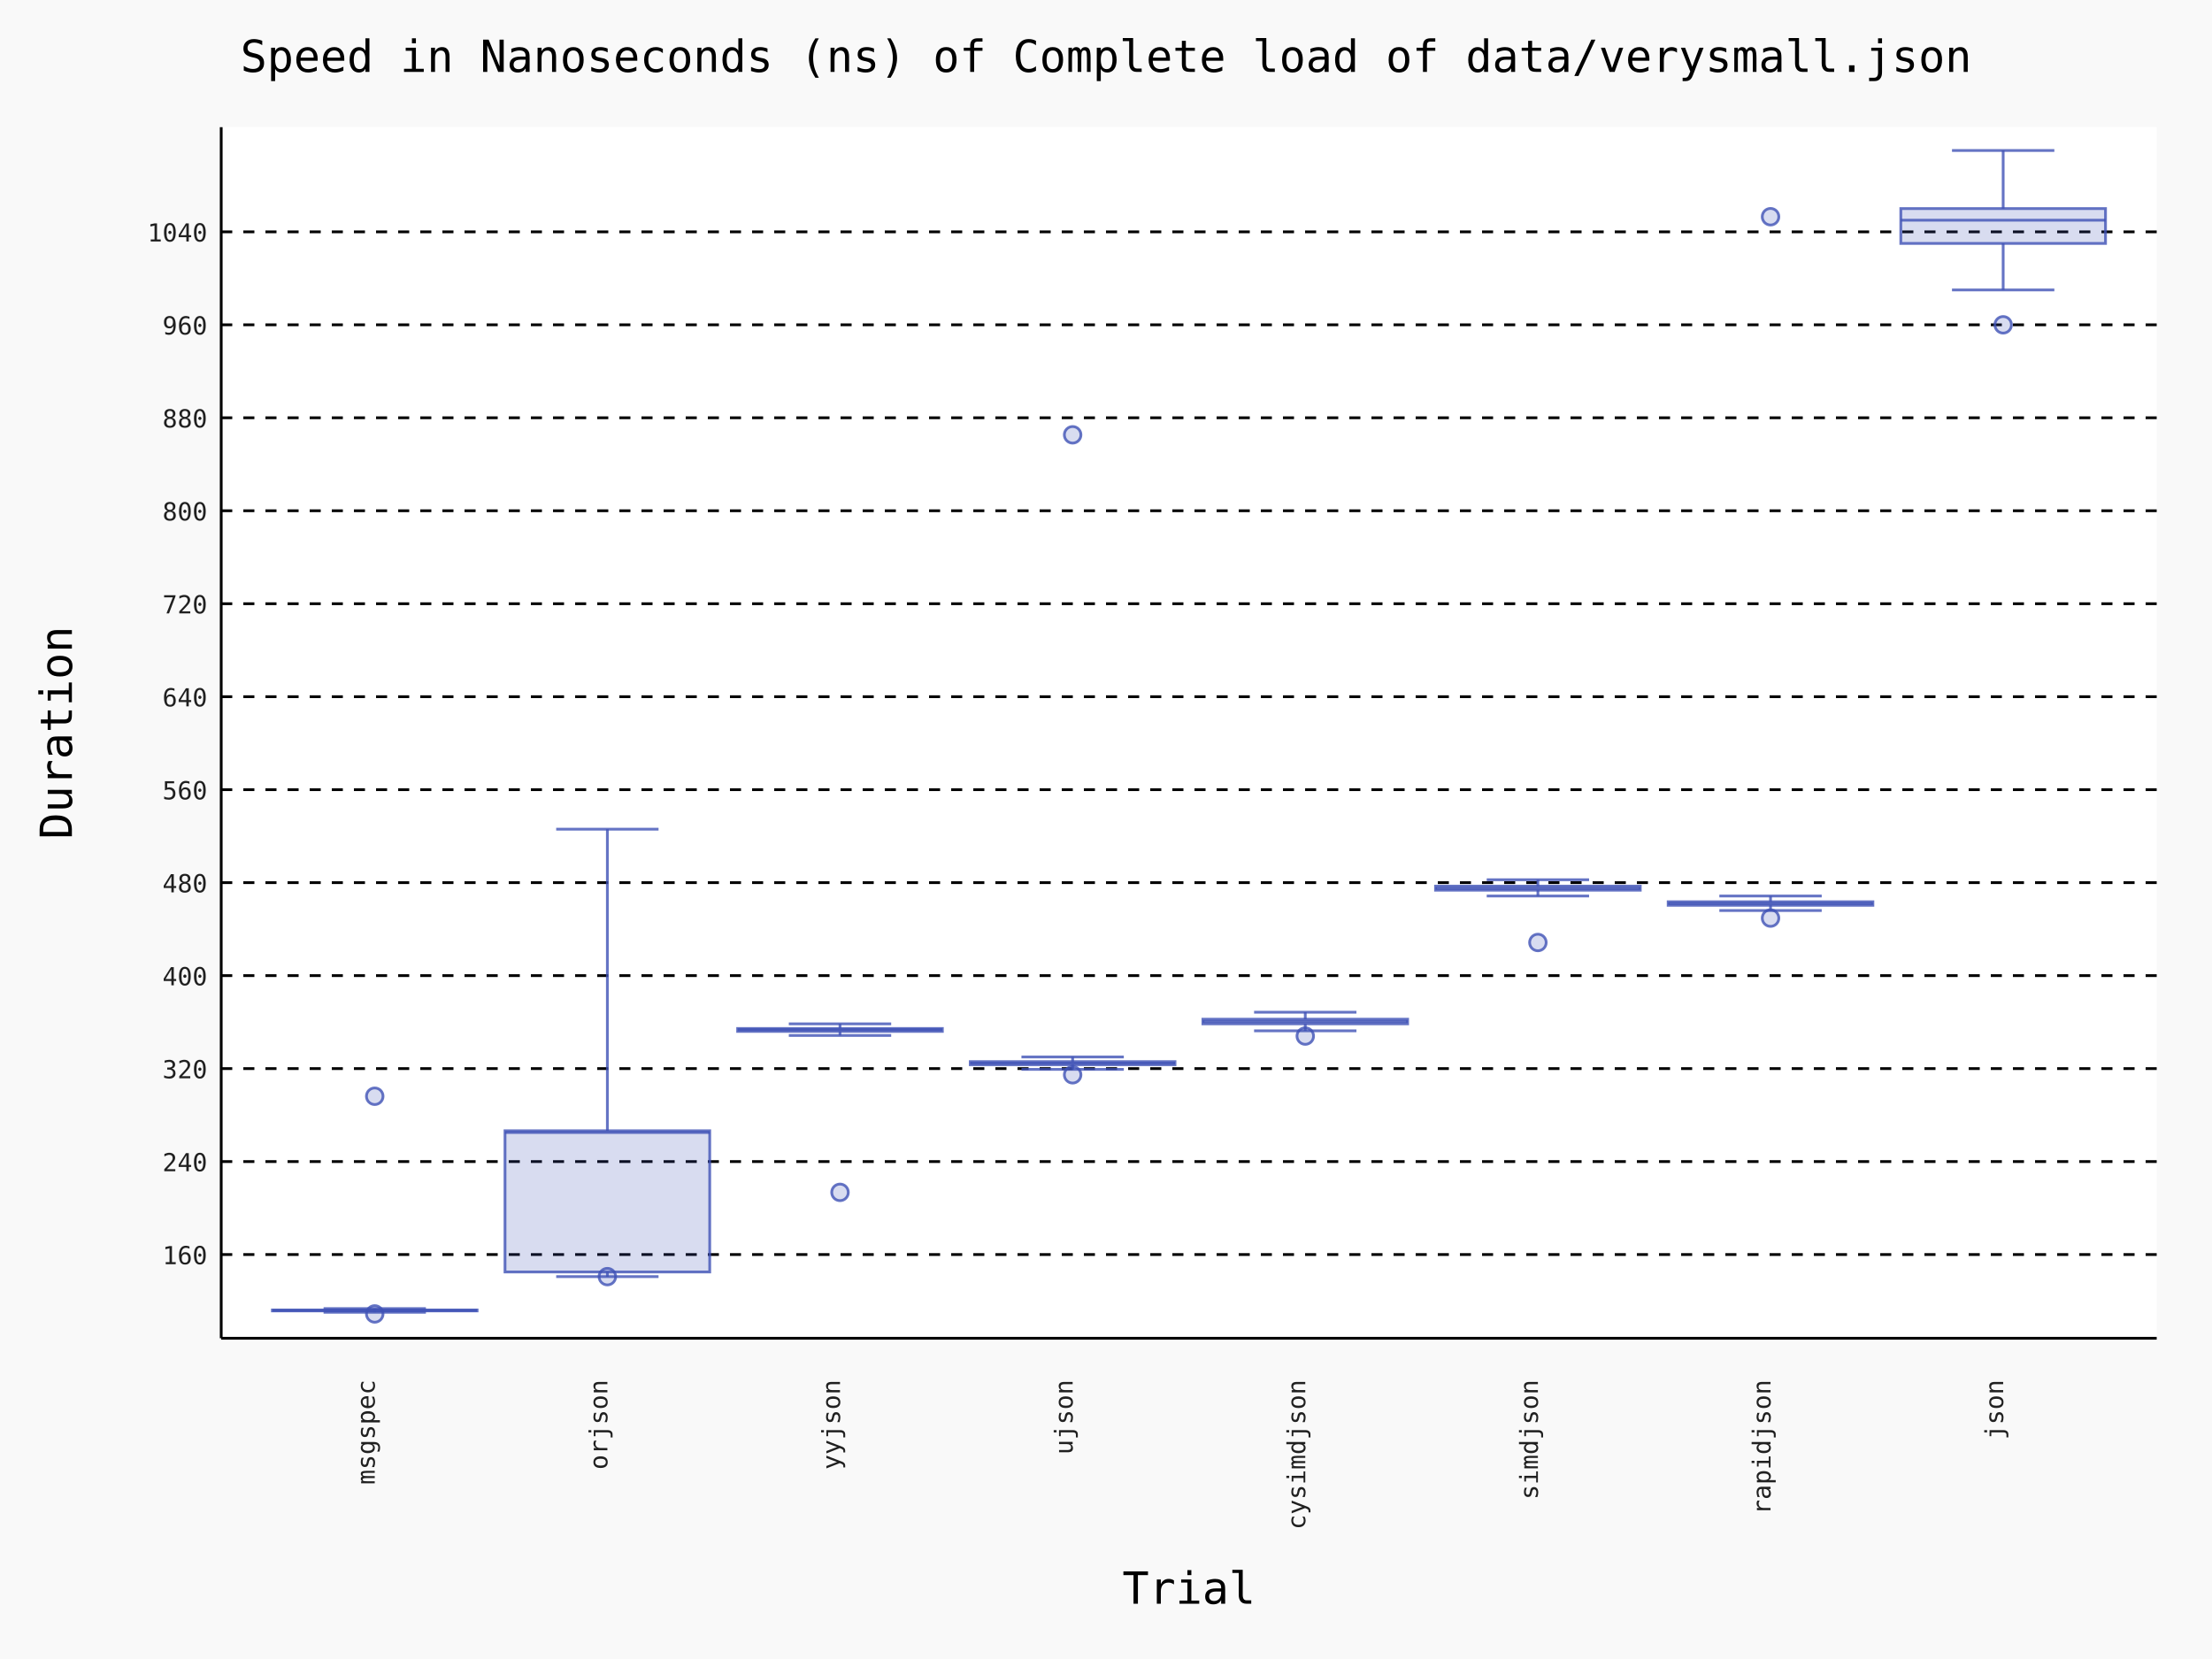
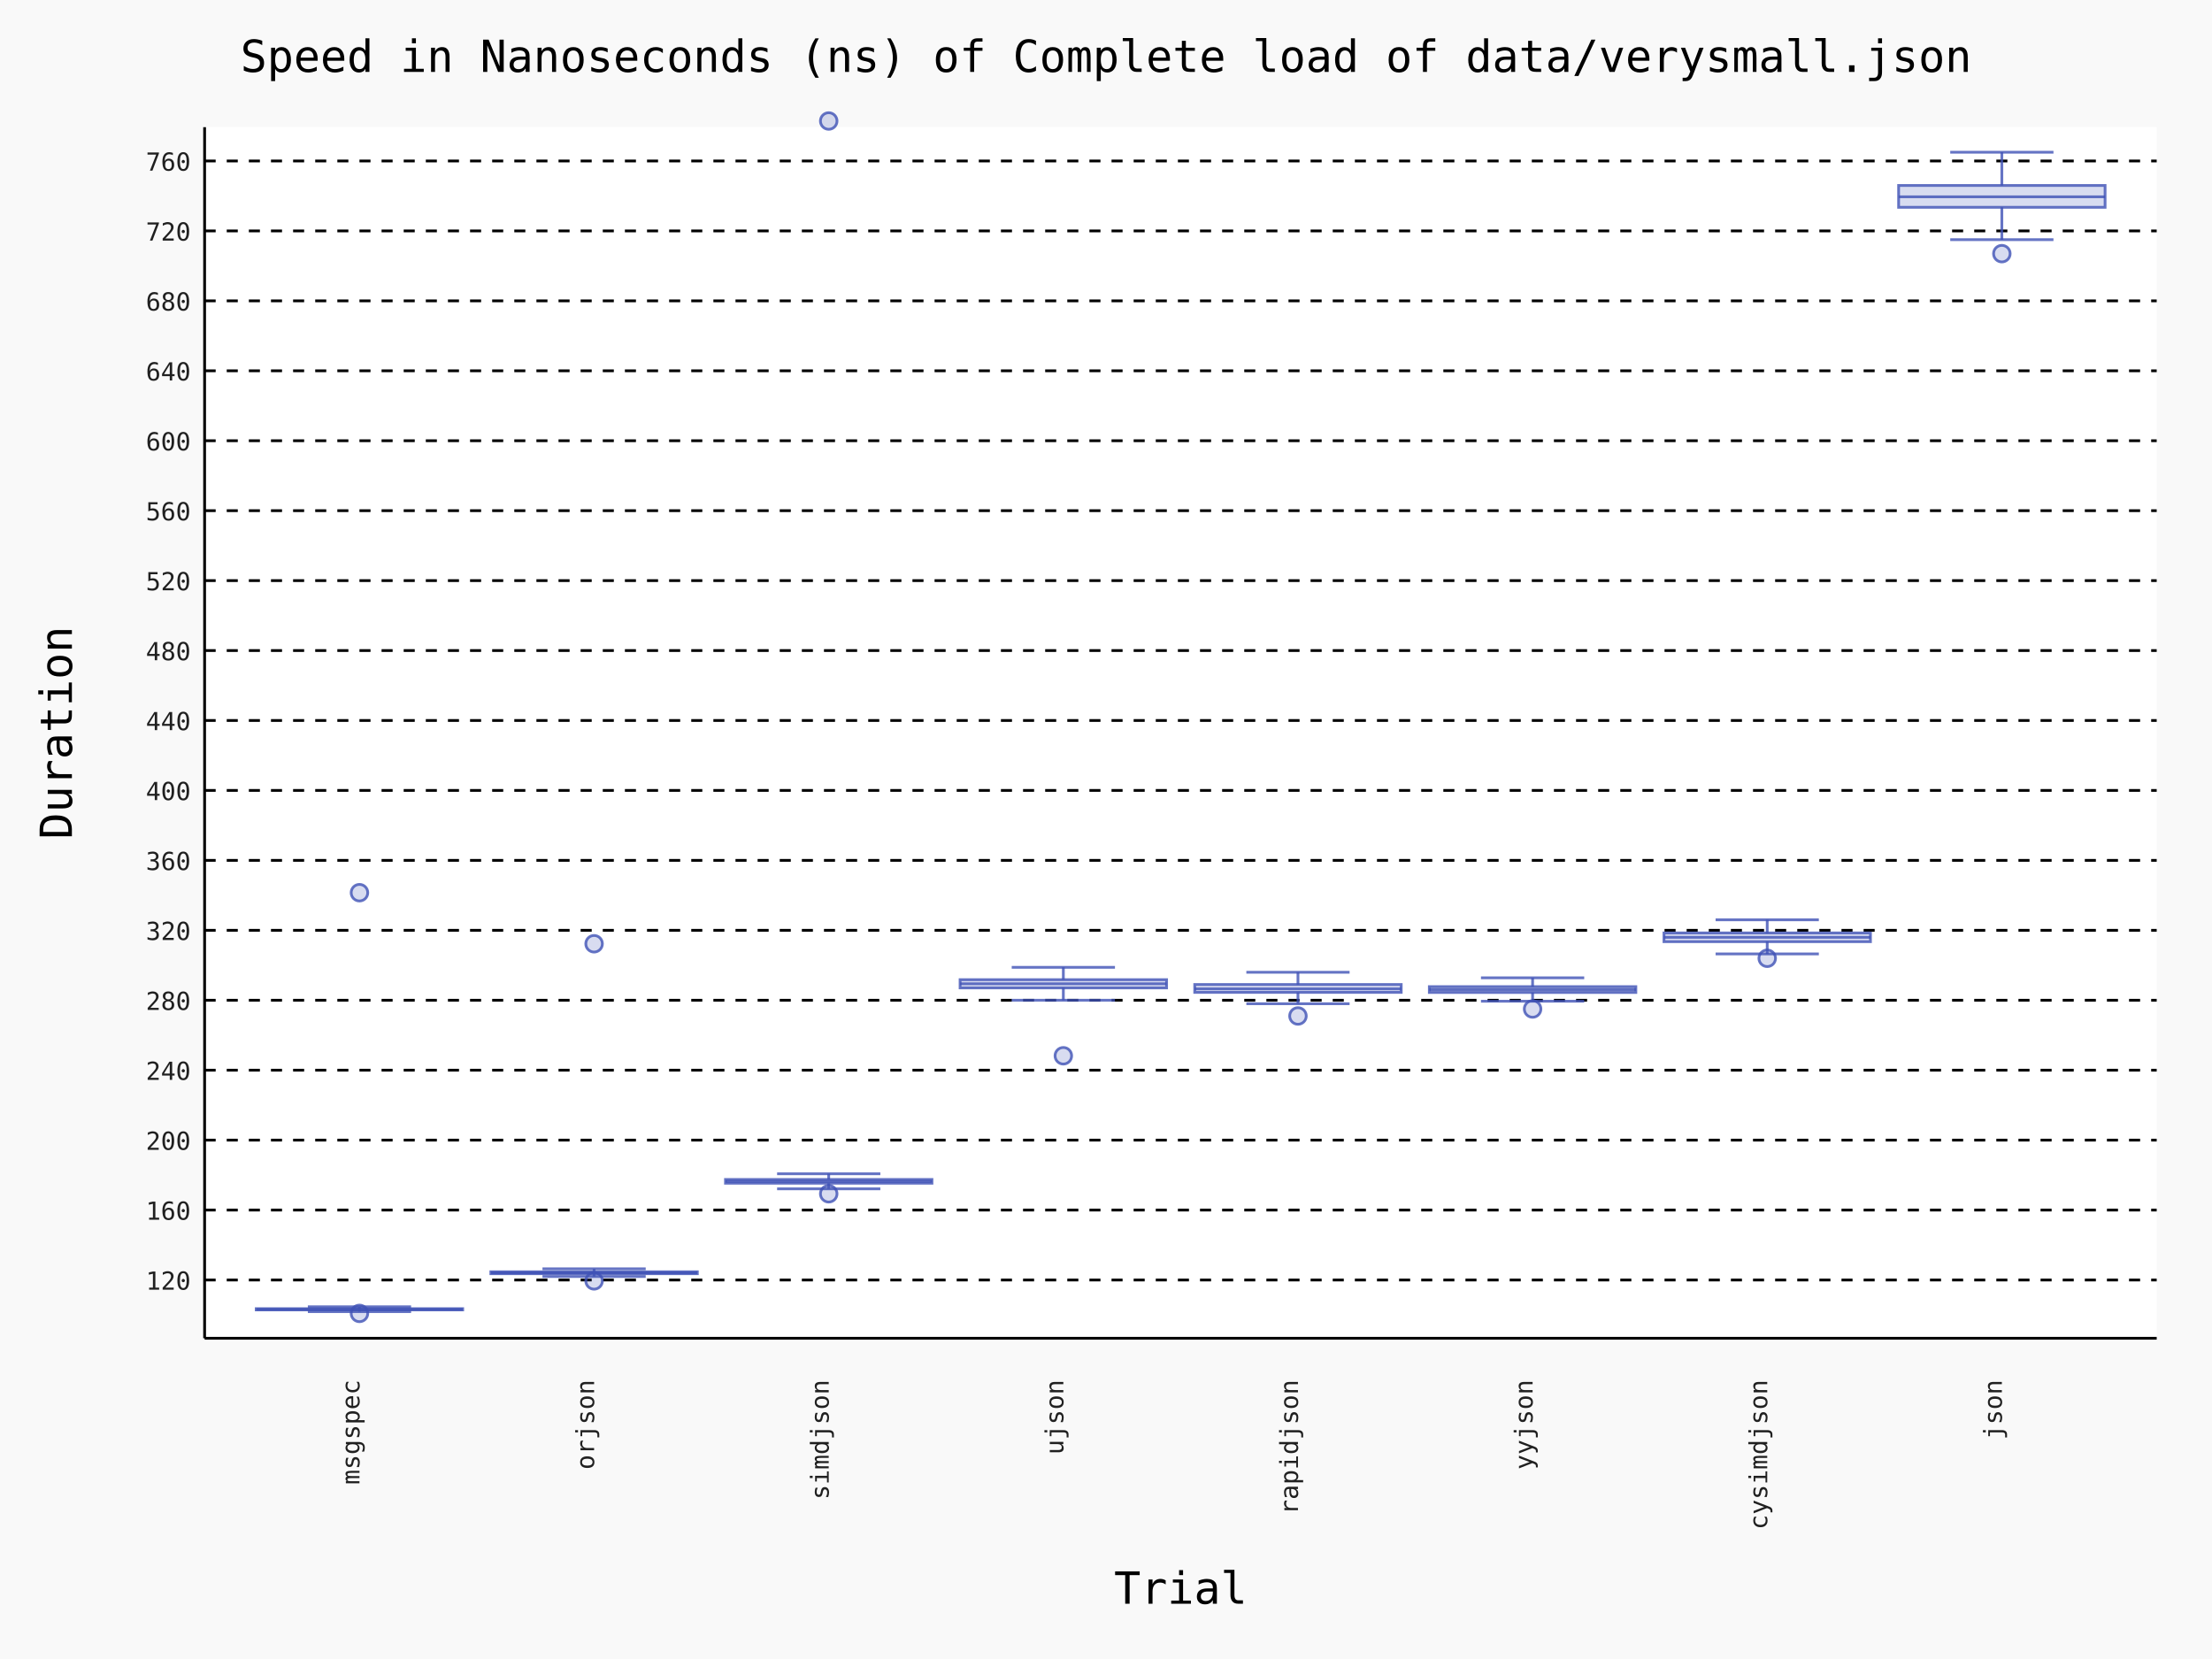
- <svg xmlns="http://www.w3.org/2000/svg" id="chart-dc7f0002-1c20-4d84-9d66-cc222d1da646" class="pygal-chart" viewBox="0 0 800 600">
+ <svg xmlns="http://www.w3.org/2000/svg" id="chart-35d17089-b4b5-4ca7-86a3-4d816d172887" class="pygal-chart" viewBox="0 0 800 600">
  <defs>
-     <style type="text/css">#chart-dc7f0002-1c20-4d84-9d66-cc222d1da646{-webkit-user-select:none;-webkit-font-smoothing:antialiased;font-family:Consolas,"Deja Vu Sans Mono","Bitstream Vera Sans Mono","Courier New",monospace}#chart-dc7f0002-1c20-4d84-9d66-cc222d1da646 .title{font-family:Consolas,"Deja Vu Sans Mono","Bitstream Vera Sans Mono","Courier New",monospace;font-size:16px}#chart-dc7f0002-1c20-4d84-9d66-cc222d1da646 .legends .legend text{font-family:Consolas,"Deja Vu Sans Mono","Bitstream Vera Sans Mono","Courier New",monospace;font-size:14px}#chart-dc7f0002-1c20-4d84-9d66-cc222d1da646 .axis text{font-family:Consolas,"Deja Vu Sans Mono","Bitstream Vera Sans Mono","Courier New",monospace;font-size:10px}#chart-dc7f0002-1c20-4d84-9d66-cc222d1da646 .axis text.major{font-family:Consolas,"Deja Vu Sans Mono","Bitstream Vera Sans Mono","Courier New",monospace;font-size:10px}#chart-dc7f0002-1c20-4d84-9d66-cc222d1da646 .text-overlay text.value{font-family:Consolas,"Deja Vu Sans Mono","Bitstream Vera Sans Mono","Courier New",monospace;font-size:16px}#chart-dc7f0002-1c20-4d84-9d66-cc222d1da646 .text-overlay text.label{font-family:Consolas,"Deja Vu Sans Mono","Bitstream Vera Sans Mono","Courier New",monospace;font-size:10px}#chart-dc7f0002-1c20-4d84-9d66-cc222d1da646 .tooltip{font-family:Consolas,"Deja Vu Sans Mono","Bitstream Vera Sans Mono","Courier New",monospace;font-size:14px}#chart-dc7f0002-1c20-4d84-9d66-cc222d1da646 text.no_data{font-family:Consolas,"Deja Vu Sans Mono","Bitstream Vera Sans Mono","Courier New",monospace;font-size:64px}
- #chart-dc7f0002-1c20-4d84-9d66-cc222d1da646{background-color:rgba(249,249,249,1)}#chart-dc7f0002-1c20-4d84-9d66-cc222d1da646 path,#chart-dc7f0002-1c20-4d84-9d66-cc222d1da646 line,#chart-dc7f0002-1c20-4d84-9d66-cc222d1da646 rect,#chart-dc7f0002-1c20-4d84-9d66-cc222d1da646 circle{-webkit-transition:150ms;-moz-transition:150ms;transition:150ms}#chart-dc7f0002-1c20-4d84-9d66-cc222d1da646 .graph &gt; .background{fill:rgba(249,249,249,1)}#chart-dc7f0002-1c20-4d84-9d66-cc222d1da646 .plot &gt; .background{fill:rgba(255,255,255,1)}#chart-dc7f0002-1c20-4d84-9d66-cc222d1da646 .graph{fill:rgba(0,0,0,.87)}#chart-dc7f0002-1c20-4d84-9d66-cc222d1da646 text.no_data{fill:rgba(0,0,0,1)}#chart-dc7f0002-1c20-4d84-9d66-cc222d1da646 .title{fill:rgba(0,0,0,1)}#chart-dc7f0002-1c20-4d84-9d66-cc222d1da646 .legends .legend text{fill:rgba(0,0,0,.87)}#chart-dc7f0002-1c20-4d84-9d66-cc222d1da646 .legends .legend:hover text{fill:rgba(0,0,0,1)}#chart-dc7f0002-1c20-4d84-9d66-cc222d1da646 .axis .line{stroke:rgba(0,0,0,1)}#chart-dc7f0002-1c20-4d84-9d66-cc222d1da646 .axis .guide.line{stroke:rgba(0,0,0,.54)}#chart-dc7f0002-1c20-4d84-9d66-cc222d1da646 .axis .major.line{stroke:rgba(0,0,0,.87)}#chart-dc7f0002-1c20-4d84-9d66-cc222d1da646 .axis text.major{fill:rgba(0,0,0,1)}#chart-dc7f0002-1c20-4d84-9d66-cc222d1da646 .axis.y .guides:hover .guide.line,#chart-dc7f0002-1c20-4d84-9d66-cc222d1da646 .line-graph .axis.x .guides:hover .guide.line,#chart-dc7f0002-1c20-4d84-9d66-cc222d1da646 .stackedline-graph .axis.x .guides:hover .guide.line,#chart-dc7f0002-1c20-4d84-9d66-cc222d1da646 .xy-graph .axis.x .guides:hover .guide.line{stroke:rgba(0,0,0,1)}#chart-dc7f0002-1c20-4d84-9d66-cc222d1da646 .axis .guides:hover text{fill:rgba(0,0,0,1)}#chart-dc7f0002-1c20-4d84-9d66-cc222d1da646 .reactive{fill-opacity:.7;stroke-opacity:.8;stroke-width:1}#chart-dc7f0002-1c20-4d84-9d66-cc222d1da646 .ci{stroke:rgba(0,0,0,.87)}#chart-dc7f0002-1c20-4d84-9d66-cc222d1da646 .reactive.active,#chart-dc7f0002-1c20-4d84-9d66-cc222d1da646 .active .reactive{fill-opacity:.8;stroke-opacity:.9;stroke-width:4}#chart-dc7f0002-1c20-4d84-9d66-cc222d1da646 .ci .reactive.active{stroke-width:1.5}#chart-dc7f0002-1c20-4d84-9d66-cc222d1da646 .series text{fill:rgba(0,0,0,1)}#chart-dc7f0002-1c20-4d84-9d66-cc222d1da646 .tooltip rect{fill:rgba(255,255,255,1);stroke:rgba(0,0,0,1);-webkit-transition:opacity 150ms;-moz-transition:opacity 150ms;transition:opacity 150ms}#chart-dc7f0002-1c20-4d84-9d66-cc222d1da646 .tooltip .label{fill:rgba(0,0,0,.87)}#chart-dc7f0002-1c20-4d84-9d66-cc222d1da646 .tooltip .label{fill:rgba(0,0,0,.87)}#chart-dc7f0002-1c20-4d84-9d66-cc222d1da646 .tooltip .legend{font-size:.8em;fill:rgba(0,0,0,.54)}#chart-dc7f0002-1c20-4d84-9d66-cc222d1da646 .tooltip .x_label{font-size:.6em;fill:rgba(0,0,0,1)}#chart-dc7f0002-1c20-4d84-9d66-cc222d1da646 .tooltip .xlink{font-size:.5em;text-decoration:underline}#chart-dc7f0002-1c20-4d84-9d66-cc222d1da646 .tooltip .value{font-size:1.5em}#chart-dc7f0002-1c20-4d84-9d66-cc222d1da646 .bound{font-size:.5em}#chart-dc7f0002-1c20-4d84-9d66-cc222d1da646 .max-value{font-size:.75em;fill:rgba(0,0,0,.54)}#chart-dc7f0002-1c20-4d84-9d66-cc222d1da646 .map-element{fill:rgba(255,255,255,1);stroke:rgba(0,0,0,.54) !important}#chart-dc7f0002-1c20-4d84-9d66-cc222d1da646 .map-element .reactive{fill-opacity:inherit;stroke-opacity:inherit}#chart-dc7f0002-1c20-4d84-9d66-cc222d1da646 .color-0,#chart-dc7f0002-1c20-4d84-9d66-cc222d1da646 .color-0 a:visited{stroke:#3F51B5;fill:#3F51B5}#chart-dc7f0002-1c20-4d84-9d66-cc222d1da646 .color-1,#chart-dc7f0002-1c20-4d84-9d66-cc222d1da646 .color-1 a:visited{stroke:#3F51B5;fill:#3F51B5}#chart-dc7f0002-1c20-4d84-9d66-cc222d1da646 .color-2,#chart-dc7f0002-1c20-4d84-9d66-cc222d1da646 .color-2 a:visited{stroke:#3F51B5;fill:#3F51B5}#chart-dc7f0002-1c20-4d84-9d66-cc222d1da646 .color-3,#chart-dc7f0002-1c20-4d84-9d66-cc222d1da646 .color-3 a:visited{stroke:#3F51B5;fill:#3F51B5}#chart-dc7f0002-1c20-4d84-9d66-cc222d1da646 .color-4,#chart-dc7f0002-1c20-4d84-9d66-cc222d1da646 .color-4 a:visited{stroke:#3F51B5;fill:#3F51B5}#chart-dc7f0002-1c20-4d84-9d66-cc222d1da646 .color-5,#chart-dc7f0002-1c20-4d84-9d66-cc222d1da646 .color-5 a:visited{stroke:#3F51B5;fill:#3F51B5}#chart-dc7f0002-1c20-4d84-9d66-cc222d1da646 .color-6,#chart-dc7f0002-1c20-4d84-9d66-cc222d1da646 .color-6 a:visited{stroke:#3F51B5;fill:#3F51B5}#chart-dc7f0002-1c20-4d84-9d66-cc222d1da646 .color-7,#chart-dc7f0002-1c20-4d84-9d66-cc222d1da646 .color-7 a:visited{stroke:#3F51B5;fill:#3F51B5}#chart-dc7f0002-1c20-4d84-9d66-cc222d1da646 .text-overlay .color-0 text{fill:black}#chart-dc7f0002-1c20-4d84-9d66-cc222d1da646 .text-overlay .color-1 text{fill:black}#chart-dc7f0002-1c20-4d84-9d66-cc222d1da646 .text-overlay .color-2 text{fill:black}#chart-dc7f0002-1c20-4d84-9d66-cc222d1da646 .text-overlay .color-3 text{fill:black}#chart-dc7f0002-1c20-4d84-9d66-cc222d1da646 .text-overlay .color-4 text{fill:black}#chart-dc7f0002-1c20-4d84-9d66-cc222d1da646 .text-overlay .color-5 text{fill:black}#chart-dc7f0002-1c20-4d84-9d66-cc222d1da646 .text-overlay .color-6 text{fill:black}#chart-dc7f0002-1c20-4d84-9d66-cc222d1da646 .text-overlay .color-7 text{fill:black}
- #chart-dc7f0002-1c20-4d84-9d66-cc222d1da646 text.no_data{text-anchor:middle}#chart-dc7f0002-1c20-4d84-9d66-cc222d1da646 .guide.line{fill:none}#chart-dc7f0002-1c20-4d84-9d66-cc222d1da646 .centered{text-anchor:middle}#chart-dc7f0002-1c20-4d84-9d66-cc222d1da646 .title{text-anchor:middle}#chart-dc7f0002-1c20-4d84-9d66-cc222d1da646 .legends .legend text{fill-opacity:1}#chart-dc7f0002-1c20-4d84-9d66-cc222d1da646 .axis.x text{text-anchor:middle}#chart-dc7f0002-1c20-4d84-9d66-cc222d1da646 .axis.x:not(.web) text[transform]{text-anchor:start}#chart-dc7f0002-1c20-4d84-9d66-cc222d1da646 .axis.x:not(.web) text[transform].backwards{text-anchor:end}#chart-dc7f0002-1c20-4d84-9d66-cc222d1da646 .axis.y text{text-anchor:end}#chart-dc7f0002-1c20-4d84-9d66-cc222d1da646 .axis.y text[transform].backwards{text-anchor:start}#chart-dc7f0002-1c20-4d84-9d66-cc222d1da646 .axis.y2 text{text-anchor:start}#chart-dc7f0002-1c20-4d84-9d66-cc222d1da646 .axis.y2 text[transform].backwards{text-anchor:end}#chart-dc7f0002-1c20-4d84-9d66-cc222d1da646 .axis .guide.line{stroke-dasharray:4,4;stroke:black}#chart-dc7f0002-1c20-4d84-9d66-cc222d1da646 .axis .major.guide.line{stroke-dasharray:6,6;stroke:black}#chart-dc7f0002-1c20-4d84-9d66-cc222d1da646 .horizontal .axis.y .guide.line,#chart-dc7f0002-1c20-4d84-9d66-cc222d1da646 .horizontal .axis.y2 .guide.line,#chart-dc7f0002-1c20-4d84-9d66-cc222d1da646 .vertical .axis.x .guide.line{opacity:0}#chart-dc7f0002-1c20-4d84-9d66-cc222d1da646 .horizontal .axis.always_show .guide.line,#chart-dc7f0002-1c20-4d84-9d66-cc222d1da646 .vertical .axis.always_show .guide.line{opacity:1 !important}#chart-dc7f0002-1c20-4d84-9d66-cc222d1da646 .axis.y .guides:hover .guide.line,#chart-dc7f0002-1c20-4d84-9d66-cc222d1da646 .axis.y2 .guides:hover .guide.line,#chart-dc7f0002-1c20-4d84-9d66-cc222d1da646 .axis.x .guides:hover .guide.line{opacity:1}#chart-dc7f0002-1c20-4d84-9d66-cc222d1da646 .axis .guides:hover text{opacity:1}#chart-dc7f0002-1c20-4d84-9d66-cc222d1da646 .nofill{fill:none}#chart-dc7f0002-1c20-4d84-9d66-cc222d1da646 .subtle-fill{fill-opacity:.2}#chart-dc7f0002-1c20-4d84-9d66-cc222d1da646 .dot{stroke-width:1px;fill-opacity:1;stroke-opacity:1}#chart-dc7f0002-1c20-4d84-9d66-cc222d1da646 .dot.active{stroke-width:5px}#chart-dc7f0002-1c20-4d84-9d66-cc222d1da646 .dot.negative{fill:transparent}#chart-dc7f0002-1c20-4d84-9d66-cc222d1da646 text,#chart-dc7f0002-1c20-4d84-9d66-cc222d1da646 tspan{stroke:none !important}#chart-dc7f0002-1c20-4d84-9d66-cc222d1da646 .series text.active{opacity:1}#chart-dc7f0002-1c20-4d84-9d66-cc222d1da646 .tooltip rect{fill-opacity:.95;stroke-width:.5}#chart-dc7f0002-1c20-4d84-9d66-cc222d1da646 .tooltip text{fill-opacity:1}#chart-dc7f0002-1c20-4d84-9d66-cc222d1da646 .showable{visibility:hidden}#chart-dc7f0002-1c20-4d84-9d66-cc222d1da646 .showable.shown{visibility:visible}#chart-dc7f0002-1c20-4d84-9d66-cc222d1da646 .gauge-background{fill:rgba(229,229,229,1);stroke:none}#chart-dc7f0002-1c20-4d84-9d66-cc222d1da646 .bg-lines{stroke:rgba(249,249,249,1);stroke-width:2px}
+     <style type="text/css">#chart-35d17089-b4b5-4ca7-86a3-4d816d172887{-webkit-user-select:none;-webkit-font-smoothing:antialiased;font-family:Consolas,"Deja Vu Sans Mono","Bitstream Vera Sans Mono","Courier New",monospace}#chart-35d17089-b4b5-4ca7-86a3-4d816d172887 .title{font-family:Consolas,"Deja Vu Sans Mono","Bitstream Vera Sans Mono","Courier New",monospace;font-size:16px}#chart-35d17089-b4b5-4ca7-86a3-4d816d172887 .legends .legend text{font-family:Consolas,"Deja Vu Sans Mono","Bitstream Vera Sans Mono","Courier New",monospace;font-size:14px}#chart-35d17089-b4b5-4ca7-86a3-4d816d172887 .axis text{font-family:Consolas,"Deja Vu Sans Mono","Bitstream Vera Sans Mono","Courier New",monospace;font-size:10px}#chart-35d17089-b4b5-4ca7-86a3-4d816d172887 .axis text.major{font-family:Consolas,"Deja Vu Sans Mono","Bitstream Vera Sans Mono","Courier New",monospace;font-size:10px}#chart-35d17089-b4b5-4ca7-86a3-4d816d172887 .text-overlay text.value{font-family:Consolas,"Deja Vu Sans Mono","Bitstream Vera Sans Mono","Courier New",monospace;font-size:16px}#chart-35d17089-b4b5-4ca7-86a3-4d816d172887 .text-overlay text.label{font-family:Consolas,"Deja Vu Sans Mono","Bitstream Vera Sans Mono","Courier New",monospace;font-size:10px}#chart-35d17089-b4b5-4ca7-86a3-4d816d172887 .tooltip{font-family:Consolas,"Deja Vu Sans Mono","Bitstream Vera Sans Mono","Courier New",monospace;font-size:14px}#chart-35d17089-b4b5-4ca7-86a3-4d816d172887 text.no_data{font-family:Consolas,"Deja Vu Sans Mono","Bitstream Vera Sans Mono","Courier New",monospace;font-size:64px}
+ #chart-35d17089-b4b5-4ca7-86a3-4d816d172887{background-color:rgba(249,249,249,1)}#chart-35d17089-b4b5-4ca7-86a3-4d816d172887 path,#chart-35d17089-b4b5-4ca7-86a3-4d816d172887 line,#chart-35d17089-b4b5-4ca7-86a3-4d816d172887 rect,#chart-35d17089-b4b5-4ca7-86a3-4d816d172887 circle{-webkit-transition:150ms;-moz-transition:150ms;transition:150ms}#chart-35d17089-b4b5-4ca7-86a3-4d816d172887 .graph &gt; .background{fill:rgba(249,249,249,1)}#chart-35d17089-b4b5-4ca7-86a3-4d816d172887 .plot &gt; .background{fill:rgba(255,255,255,1)}#chart-35d17089-b4b5-4ca7-86a3-4d816d172887 .graph{fill:rgba(0,0,0,.87)}#chart-35d17089-b4b5-4ca7-86a3-4d816d172887 text.no_data{fill:rgba(0,0,0,1)}#chart-35d17089-b4b5-4ca7-86a3-4d816d172887 .title{fill:rgba(0,0,0,1)}#chart-35d17089-b4b5-4ca7-86a3-4d816d172887 .legends .legend text{fill:rgba(0,0,0,.87)}#chart-35d17089-b4b5-4ca7-86a3-4d816d172887 .legends .legend:hover text{fill:rgba(0,0,0,1)}#chart-35d17089-b4b5-4ca7-86a3-4d816d172887 .axis .line{stroke:rgba(0,0,0,1)}#chart-35d17089-b4b5-4ca7-86a3-4d816d172887 .axis .guide.line{stroke:rgba(0,0,0,.54)}#chart-35d17089-b4b5-4ca7-86a3-4d816d172887 .axis .major.line{stroke:rgba(0,0,0,.87)}#chart-35d17089-b4b5-4ca7-86a3-4d816d172887 .axis text.major{fill:rgba(0,0,0,1)}#chart-35d17089-b4b5-4ca7-86a3-4d816d172887 .axis.y .guides:hover .guide.line,#chart-35d17089-b4b5-4ca7-86a3-4d816d172887 .line-graph .axis.x .guides:hover .guide.line,#chart-35d17089-b4b5-4ca7-86a3-4d816d172887 .stackedline-graph .axis.x .guides:hover .guide.line,#chart-35d17089-b4b5-4ca7-86a3-4d816d172887 .xy-graph .axis.x .guides:hover .guide.line{stroke:rgba(0,0,0,1)}#chart-35d17089-b4b5-4ca7-86a3-4d816d172887 .axis .guides:hover text{fill:rgba(0,0,0,1)}#chart-35d17089-b4b5-4ca7-86a3-4d816d172887 .reactive{fill-opacity:.7;stroke-opacity:.8;stroke-width:1}#chart-35d17089-b4b5-4ca7-86a3-4d816d172887 .ci{stroke:rgba(0,0,0,.87)}#chart-35d17089-b4b5-4ca7-86a3-4d816d172887 .reactive.active,#chart-35d17089-b4b5-4ca7-86a3-4d816d172887 .active .reactive{fill-opacity:.8;stroke-opacity:.9;stroke-width:4}#chart-35d17089-b4b5-4ca7-86a3-4d816d172887 .ci .reactive.active{stroke-width:1.5}#chart-35d17089-b4b5-4ca7-86a3-4d816d172887 .series text{fill:rgba(0,0,0,1)}#chart-35d17089-b4b5-4ca7-86a3-4d816d172887 .tooltip rect{fill:rgba(255,255,255,1);stroke:rgba(0,0,0,1);-webkit-transition:opacity 150ms;-moz-transition:opacity 150ms;transition:opacity 150ms}#chart-35d17089-b4b5-4ca7-86a3-4d816d172887 .tooltip .label{fill:rgba(0,0,0,.87)}#chart-35d17089-b4b5-4ca7-86a3-4d816d172887 .tooltip .label{fill:rgba(0,0,0,.87)}#chart-35d17089-b4b5-4ca7-86a3-4d816d172887 .tooltip .legend{font-size:.8em;fill:rgba(0,0,0,.54)}#chart-35d17089-b4b5-4ca7-86a3-4d816d172887 .tooltip .x_label{font-size:.6em;fill:rgba(0,0,0,1)}#chart-35d17089-b4b5-4ca7-86a3-4d816d172887 .tooltip .xlink{font-size:.5em;text-decoration:underline}#chart-35d17089-b4b5-4ca7-86a3-4d816d172887 .tooltip .value{font-size:1.5em}#chart-35d17089-b4b5-4ca7-86a3-4d816d172887 .bound{font-size:.5em}#chart-35d17089-b4b5-4ca7-86a3-4d816d172887 .max-value{font-size:.75em;fill:rgba(0,0,0,.54)}#chart-35d17089-b4b5-4ca7-86a3-4d816d172887 .map-element{fill:rgba(255,255,255,1);stroke:rgba(0,0,0,.54) !important}#chart-35d17089-b4b5-4ca7-86a3-4d816d172887 .map-element .reactive{fill-opacity:inherit;stroke-opacity:inherit}#chart-35d17089-b4b5-4ca7-86a3-4d816d172887 .color-0,#chart-35d17089-b4b5-4ca7-86a3-4d816d172887 .color-0 a:visited{stroke:#3F51B5;fill:#3F51B5}#chart-35d17089-b4b5-4ca7-86a3-4d816d172887 .color-1,#chart-35d17089-b4b5-4ca7-86a3-4d816d172887 .color-1 a:visited{stroke:#3F51B5;fill:#3F51B5}#chart-35d17089-b4b5-4ca7-86a3-4d816d172887 .color-2,#chart-35d17089-b4b5-4ca7-86a3-4d816d172887 .color-2 a:visited{stroke:#3F51B5;fill:#3F51B5}#chart-35d17089-b4b5-4ca7-86a3-4d816d172887 .color-3,#chart-35d17089-b4b5-4ca7-86a3-4d816d172887 .color-3 a:visited{stroke:#3F51B5;fill:#3F51B5}#chart-35d17089-b4b5-4ca7-86a3-4d816d172887 .color-4,#chart-35d17089-b4b5-4ca7-86a3-4d816d172887 .color-4 a:visited{stroke:#3F51B5;fill:#3F51B5}#chart-35d17089-b4b5-4ca7-86a3-4d816d172887 .color-5,#chart-35d17089-b4b5-4ca7-86a3-4d816d172887 .color-5 a:visited{stroke:#3F51B5;fill:#3F51B5}#chart-35d17089-b4b5-4ca7-86a3-4d816d172887 .color-6,#chart-35d17089-b4b5-4ca7-86a3-4d816d172887 .color-6 a:visited{stroke:#3F51B5;fill:#3F51B5}#chart-35d17089-b4b5-4ca7-86a3-4d816d172887 .color-7,#chart-35d17089-b4b5-4ca7-86a3-4d816d172887 .color-7 a:visited{stroke:#3F51B5;fill:#3F51B5}#chart-35d17089-b4b5-4ca7-86a3-4d816d172887 .text-overlay .color-0 text{fill:black}#chart-35d17089-b4b5-4ca7-86a3-4d816d172887 .text-overlay .color-1 text{fill:black}#chart-35d17089-b4b5-4ca7-86a3-4d816d172887 .text-overlay .color-2 text{fill:black}#chart-35d17089-b4b5-4ca7-86a3-4d816d172887 .text-overlay .color-3 text{fill:black}#chart-35d17089-b4b5-4ca7-86a3-4d816d172887 .text-overlay .color-4 text{fill:black}#chart-35d17089-b4b5-4ca7-86a3-4d816d172887 .text-overlay .color-5 text{fill:black}#chart-35d17089-b4b5-4ca7-86a3-4d816d172887 .text-overlay .color-6 text{fill:black}#chart-35d17089-b4b5-4ca7-86a3-4d816d172887 .text-overlay .color-7 text{fill:black}
+ #chart-35d17089-b4b5-4ca7-86a3-4d816d172887 text.no_data{text-anchor:middle}#chart-35d17089-b4b5-4ca7-86a3-4d816d172887 .guide.line{fill:none}#chart-35d17089-b4b5-4ca7-86a3-4d816d172887 .centered{text-anchor:middle}#chart-35d17089-b4b5-4ca7-86a3-4d816d172887 .title{text-anchor:middle}#chart-35d17089-b4b5-4ca7-86a3-4d816d172887 .legends .legend text{fill-opacity:1}#chart-35d17089-b4b5-4ca7-86a3-4d816d172887 .axis.x text{text-anchor:middle}#chart-35d17089-b4b5-4ca7-86a3-4d816d172887 .axis.x:not(.web) text[transform]{text-anchor:start}#chart-35d17089-b4b5-4ca7-86a3-4d816d172887 .axis.x:not(.web) text[transform].backwards{text-anchor:end}#chart-35d17089-b4b5-4ca7-86a3-4d816d172887 .axis.y text{text-anchor:end}#chart-35d17089-b4b5-4ca7-86a3-4d816d172887 .axis.y text[transform].backwards{text-anchor:start}#chart-35d17089-b4b5-4ca7-86a3-4d816d172887 .axis.y2 text{text-anchor:start}#chart-35d17089-b4b5-4ca7-86a3-4d816d172887 .axis.y2 text[transform].backwards{text-anchor:end}#chart-35d17089-b4b5-4ca7-86a3-4d816d172887 .axis .guide.line{stroke-dasharray:4,4;stroke:black}#chart-35d17089-b4b5-4ca7-86a3-4d816d172887 .axis .major.guide.line{stroke-dasharray:6,6;stroke:black}#chart-35d17089-b4b5-4ca7-86a3-4d816d172887 .horizontal .axis.y .guide.line,#chart-35d17089-b4b5-4ca7-86a3-4d816d172887 .horizontal .axis.y2 .guide.line,#chart-35d17089-b4b5-4ca7-86a3-4d816d172887 .vertical .axis.x .guide.line{opacity:0}#chart-35d17089-b4b5-4ca7-86a3-4d816d172887 .horizontal .axis.always_show .guide.line,#chart-35d17089-b4b5-4ca7-86a3-4d816d172887 .vertical .axis.always_show .guide.line{opacity:1 !important}#chart-35d17089-b4b5-4ca7-86a3-4d816d172887 .axis.y .guides:hover .guide.line,#chart-35d17089-b4b5-4ca7-86a3-4d816d172887 .axis.y2 .guides:hover .guide.line,#chart-35d17089-b4b5-4ca7-86a3-4d816d172887 .axis.x .guides:hover .guide.line{opacity:1}#chart-35d17089-b4b5-4ca7-86a3-4d816d172887 .axis .guides:hover text{opacity:1}#chart-35d17089-b4b5-4ca7-86a3-4d816d172887 .nofill{fill:none}#chart-35d17089-b4b5-4ca7-86a3-4d816d172887 .subtle-fill{fill-opacity:.2}#chart-35d17089-b4b5-4ca7-86a3-4d816d172887 .dot{stroke-width:1px;fill-opacity:1;stroke-opacity:1}#chart-35d17089-b4b5-4ca7-86a3-4d816d172887 .dot.active{stroke-width:5px}#chart-35d17089-b4b5-4ca7-86a3-4d816d172887 .dot.negative{fill:transparent}#chart-35d17089-b4b5-4ca7-86a3-4d816d172887 text,#chart-35d17089-b4b5-4ca7-86a3-4d816d172887 tspan{stroke:none !important}#chart-35d17089-b4b5-4ca7-86a3-4d816d172887 .series text.active{opacity:1}#chart-35d17089-b4b5-4ca7-86a3-4d816d172887 .tooltip rect{fill-opacity:.95;stroke-width:.5}#chart-35d17089-b4b5-4ca7-86a3-4d816d172887 .tooltip text{fill-opacity:1}#chart-35d17089-b4b5-4ca7-86a3-4d816d172887 .showable{visibility:hidden}#chart-35d17089-b4b5-4ca7-86a3-4d816d172887 .showable.shown{visibility:visible}#chart-35d17089-b4b5-4ca7-86a3-4d816d172887 .gauge-background{fill:rgba(229,229,229,1);stroke:none}#chart-35d17089-b4b5-4ca7-86a3-4d816d172887 .bg-lines{stroke:rgba(249,249,249,1);stroke-width:2px}
.tooltip .value{font-size:1em !important}.axis text{font-size:9px !important}</style>
  </defs>
  <g class="graph custombox-graph vertical">
    <rect x="0" y="0" width="800" height="600" class="background" />
-     <g transform="translate(80, 46)" class="plot">
-       <rect x="0" y="0" width="700.0" height="438.0" class="background" />
+     <g transform="translate(74, 46)" class="plot">
+       <rect x="0" y="0" width="706.0" height="438.0" class="background" />
      <g class="axis y always_show">
-         <path d="M0 438 h700" class="line" />
-         <g class="guides">
-           <path d="M0 407.721 h700" class="guide line" />
-           <text x="-5" y="411.221" class="">160</text>
-         </g>
-         <g class="guides">
-           <path d="M0 374.096 h700" class="guide line" />
-           <text x="-5" y="377.596" class="">240</text>
-         </g>
-         <g class="guides">
-           <path d="M0 340.471 h700" class="guide line" />
-           <text x="-5" y="343.971" class="">320</text>
-         </g>
-         <g class="guides">
-           <path d="M0 306.845 h700" class="guide line" />
-           <text x="-5" y="310.345" class="">400</text>
-         </g>
-         <g class="guides">
-           <path d="M0 273.22 h700" class="guide line" />
-           <text x="-5" y="276.72" class="">480</text>
-         </g>
-         <g class="guides">
-           <path d="M0 239.595 h700" class="guide line" />
-           <text x="-5" y="243.095" class="">560</text>
-         </g>
-         <g class="guides">
-           <path d="M0 205.97 h700" class="guide line" />
-           <text x="-5" y="209.47" class="">640</text>
-         </g>
-         <g class="guides">
-           <path d="M0 172.345 h700" class="guide line" />
-           <text x="-5" y="175.845" class="">720</text>
-         </g>
-         <g class="guides">
-           <path d="M0 138.72 h700" class="guide line" />
-           <text x="-5" y="142.22" class="">800</text>
-         </g>
-         <g class="guides">
-           <path d="M0 105.095 h700" class="guide line" />
-           <text x="-5" y="108.595" class="">880</text>
-         </g>
-         <g class="guides">
-           <path d="M0 71.47 h700" class="guide line" />
-           <text x="-5" y="74.97" class="">960</text>
-         </g>
-         <g class="guides">
-           <path d="M0 37.845 h700" class="guide line" />
-           <text x="-5" y="41.345" class="">1040</text>
+         <path d="M0 438 h706" class="line" />
+         <g class="guides">
+           <path d="M0 416.93 h706" class="guide line" />
+           <text x="-5" y="420.43" class="">120</text>
+         </g>
+         <g class="guides">
+           <path d="M0 391.635 h706" class="guide line" />
+           <text x="-5" y="395.135" class="">160</text>
+         </g>
+         <g class="guides">
+           <path d="M0 366.341 h706" class="guide line" />
+           <text x="-5" y="369.841" class="">200</text>
+         </g>
+         <g class="guides">
+           <path d="M0 341.046 h706" class="guide line" />
+           <text x="-5" y="344.546" class="">240</text>
+         </g>
+         <g class="guides">
+           <path d="M0 315.752 h706" class="guide line" />
+           <text x="-5" y="319.252" class="">280</text>
+         </g>
+         <g class="guides">
+           <path d="M0 290.457 h706" class="guide line" />
+           <text x="-5" y="293.957" class="">320</text>
+         </g>
+         <g class="guides">
+           <path d="M0 265.163 h706" class="guide line" />
+           <text x="-5" y="268.663" class="">360</text>
+         </g>
+         <g class="guides">
+           <path d="M0 239.868 h706" class="guide line" />
+           <text x="-5" y="243.368" class="">400</text>
+         </g>
+         <g class="guides">
+           <path d="M0 214.573 h706" class="guide line" />
+           <text x="-5" y="218.073" class="">440</text>
+         </g>
+         <g class="guides">
+           <path d="M0 189.279 h706" class="guide line" />
+           <text x="-5" y="192.779" class="">480</text>
+         </g>
+         <g class="guides">
+           <path d="M0 163.984 h706" class="guide line" />
+           <text x="-5" y="167.484" class="">520</text>
+         </g>
+         <g class="guides">
+           <path d="M0 138.69 h706" class="guide line" />
+           <text x="-5" y="142.19" class="">560</text>
+         </g>
+         <g class="guides">
+           <path d="M0 113.395 h706" class="guide line" />
+           <text x="-5" y="116.895" class="">600</text>
+         </g>
+         <g class="guides">
+           <path d="M0 88.101 h706" class="guide line" />
+           <text x="-5" y="91.601" class="">640</text>
+         </g>
+         <g class="guides">
+           <path d="M0 62.806 h706" class="guide line" />
+           <text x="-5" y="66.306" class="">680</text>
+         </g>
+         <g class="guides">
+           <path d="M0 37.512 h706" class="guide line" />
+           <text x="-5" y="41.012" class="">720</text>
+         </g>
+         <g class="guides">
+           <path d="M0 12.217 h706" class="guide line" />
+           <text x="-5" y="15.717" class="">760</text>
        </g>
      </g>
      <g class="axis x">
        <path d="M0 0 v438" class="line" />
        <g class="guides">
-           <path d="M55.529 0 v438" class="guide line" />
-           <text x="55.529" y="453.0" class="backwards" transform="rotate(270 55.52885 453)">msgspec</text>
-         </g>
-         <g class="guides">
-           <path d="M139.663 0 v438" class="guide line" />
-           <text x="139.663" y="453.0" class="backwards" transform="rotate(270 139.6635 453)">orjson</text>
-         </g>
-         <g class="guides">
-           <path d="M223.798 0 v438" class="guide line" />
-           <text x="223.798" y="453.0" class="backwards" transform="rotate(270 223.7981 453)">yyjson</text>
-         </g>
-         <g class="guides">
-           <path d="M307.933 0 v438" class="guide line" />
-           <text x="307.933" y="453.0" class="backwards" transform="rotate(270 307.9327 453)">ujson</text>
-         </g>
-         <g class="guides">
-           <path d="M392.067 0 v438" class="guide line" />
-           <text x="392.067" y="453.0" class="backwards" transform="rotate(270 392.0673 453)">cysimdjson</text>
-         </g>
-         <g class="guides">
-           <path d="M476.202 0 v438" class="guide line" />
-           <text x="476.202" y="453.0" class="backwards" transform="rotate(270 476.2019 453)">simdjson</text>
-         </g>
-         <g class="guides">
-           <path d="M560.337 0 v438" class="guide line" />
-           <text x="560.337" y="453.0" class="backwards" transform="rotate(270 560.3365 453)">rapidjson</text>
-         </g>
-         <g class="guides">
-           <path d="M644.471 0 v438" class="guide line" />
-           <text x="644.471" y="453.0" class="backwards" transform="rotate(270 644.4712 453)">json</text>
+           <path d="M56.005 0 v438" class="guide line" />
+           <text x="56.005" y="453.0" class="backwards" transform="rotate(270 56.00481 453)">msgspec</text>
+         </g>
+         <g class="guides">
+           <path d="M140.861 0 v438" class="guide line" />
+           <text x="140.861" y="453.0" class="backwards" transform="rotate(270 140.8606 453)">orjson</text>
+         </g>
+         <g class="guides">
+           <path d="M225.716 0 v438" class="guide line" />
+           <text x="225.716" y="453.0" class="backwards" transform="rotate(270 225.7163 453)">simdjson</text>
+         </g>
+         <g class="guides">
+           <path d="M310.572 0 v438" class="guide line" />
+           <text x="310.572" y="453.0" class="backwards" transform="rotate(270 310.5721 453)">ujson</text>
+         </g>
+         <g class="guides">
+           <path d="M395.428 0 v438" class="guide line" />
+           <text x="395.428" y="453.0" class="backwards" transform="rotate(270 395.4279 453)">rapidjson</text>
+         </g>
+         <g class="guides">
+           <path d="M480.284 0 v438" class="guide line" />
+           <text x="480.284" y="453.0" class="backwards" transform="rotate(270 480.2837 453)">yyjson</text>
+         </g>
+         <g class="guides">
+           <path d="M565.139 0 v438" class="guide line" />
+           <text x="565.139" y="453.0" class="backwards" transform="rotate(270 565.1394 453)">cysimdjson</text>
+         </g>
+         <g class="guides">
+           <path d="M649.995 0 v438" class="guide line" />
+           <text x="649.995" y="453.0" class="backwards" transform="rotate(270 649.9952 453)">json</text>
        </g>
      </g>
      <g class="series serie-0 color-0">
        <g class="boxes">
          <g class="box">
-             <path stroke-width="3" d="M37.019 428.61 L74.038 428.61" class="reactive tooltip-trigger" />
-             <path stroke-width="3" d="M18.51 427.938 L92.548 427.938" class="reactive tooltip-trigger" />
-             <path stroke-width="3" d="M37.019 427.265 L74.038 427.265" class="reactive tooltip-trigger" />
-             <path stroke-width="2" d="M55.529 428.61 L55.529 428.106" class="reactive tooltip-trigger" />
-             <path stroke-width="2" d="M55.529 427.265 L55.529 427.77" class="reactive tooltip-trigger" />
-             <rect x="18.51" y="427.77" height="0.336" width="74.038" class="subtle-fill reactive tooltip-trigger" />
-             <circle cx="55.529" cy="429.199" r="3" class="subtle-fill reactive tooltip-trigger" />
-             <circle cx="55.529" cy="350.474" r="3" class="subtle-fill reactive tooltip-trigger" />
+             <path stroke-width="3" d="M37.337 428.376 L74.673 428.376" class="reactive tooltip-trigger" />
+             <path stroke-width="3" d="M18.668 427.553 L93.341 427.553" class="reactive tooltip-trigger" />
+             <path stroke-width="3" d="M37.337 426.605 L74.673 426.605" class="reactive tooltip-trigger" />
+             <path stroke-width="2" d="M56.005 428.376 L56.005 427.743" class="reactive tooltip-trigger" />
+             <path stroke-width="2" d="M56.005 426.605 L56.005 427.3" class="reactive tooltip-trigger" />
+             <rect x="18.668" y="427.3" height="0.443" width="74.673" class="subtle-fill reactive tooltip-trigger" />
+             <circle cx="56.005" cy="429.008" r="3" class="subtle-fill reactive tooltip-trigger" />
+             <circle cx="56.005" cy="276.855" r="3" class="subtle-fill reactive tooltip-trigger" />
          </g>
        </g>
      </g>
      <g class="series serie-1 color-1">
        <g class="boxes">
          <g class="box">
-             <path stroke-width="3" d="M121.154 415.707 L158.173 415.707" class="reactive tooltip-trigger" />
-             <path stroke-width="3" d="M102.644 363.588 L176.683 363.588" class="reactive tooltip-trigger" />
-             <path stroke-width="3" d="M121.154 253.886 L158.173 253.886" class="reactive tooltip-trigger" />
-             <path stroke-width="2" d="M139.663 415.707 L139.663 414.025" class="reactive tooltip-trigger" />
-             <path stroke-width="2" d="M139.663 253.886 L139.663 362.958" class="reactive tooltip-trigger" />
-             <rect x="102.644" y="362.958" height="51.068" width="74.038" class="subtle-fill reactive tooltip-trigger" />
-             <circle cx="139.663" cy="415.707" r="3" class="subtle-fill reactive tooltip-trigger" />
-             <circle cx="139.663" cy="-10324.263" r="3" class="subtle-fill reactive tooltip-trigger" />
+             <path stroke-width="3" d="M122.192 415.665 L159.529 415.665" class="reactive tooltip-trigger" />
+             <path stroke-width="3" d="M103.524 414.33 L178.197 414.33" class="reactive tooltip-trigger" />
+             <path stroke-width="3" d="M122.192 412.883 L159.529 412.883" class="reactive tooltip-trigger" />
+             <path stroke-width="2" d="M140.861 415.665 L140.861 414.653" class="reactive tooltip-trigger" />
+             <path stroke-width="2" d="M140.861 412.883 L140.861 413.958" class="reactive tooltip-trigger" />
+             <rect x="103.524" y="413.958" height="0.695" width="74.673" class="subtle-fill reactive tooltip-trigger" />
+             <circle cx="140.861" cy="417.246" r="3" class="subtle-fill reactive tooltip-trigger" />
+             <circle cx="140.861" cy="295.326" r="3" class="subtle-fill reactive tooltip-trigger" />
          </g>
        </g>
      </g>
      <g class="series serie-2 color-2">
        <g class="boxes">
          <g class="box">
-             <path stroke-width="3" d="M205.288 328.492 L242.308 328.492" class="reactive tooltip-trigger" />
-             <path stroke-width="3" d="M186.779 326.39 L260.817 326.39" class="reactive tooltip-trigger" />
-             <path stroke-width="3" d="M205.288 324.289 L242.308 324.289" class="reactive tooltip-trigger" />
-             <path stroke-width="2" d="M223.798 328.492 L223.798 327.02" class="reactive tooltip-trigger" />
-             <path stroke-width="2" d="M223.798 324.289 L223.798 325.969" class="reactive tooltip-trigger" />
-             <rect x="186.779" y="325.969" height="1.051" width="74.038" class="subtle-fill reactive tooltip-trigger" />
-             <circle cx="223.798" cy="385.233" r="3" class="subtle-fill reactive tooltip-trigger" />
-             <circle cx="223.798" cy="-10081.953" r="3" class="subtle-fill reactive tooltip-trigger" />
+             <path stroke-width="3" d="M207.048 383.958 L244.385 383.958" class="reactive tooltip-trigger" />
+             <path stroke-width="3" d="M188.38 381.247 L263.053 381.247" class="reactive tooltip-trigger" />
+             <path stroke-width="3" d="M207.048 378.515 L244.385 378.515" class="reactive tooltip-trigger" />
+             <path stroke-width="2" d="M225.716 383.958 L225.716 381.925" class="reactive tooltip-trigger" />
+             <path stroke-width="2" d="M225.716 378.515 L225.716 380.569" class="reactive tooltip-trigger" />
+             <rect x="188.38" y="380.569" height="1.357" width="74.673" class="subtle-fill reactive tooltip-trigger" />
+             <circle cx="225.716" cy="385.74" r="3" class="subtle-fill reactive tooltip-trigger" />
+             <circle cx="225.716" cy="-2.236" r="3" class="subtle-fill reactive tooltip-trigger" />
          </g>
        </g>
      </g>
      <g class="series serie-3 color-3">
        <g class="boxes">
          <g class="box">
-             <path stroke-width="3" d="M289.423 340.75 L326.442 340.75" class="reactive tooltip-trigger" />
-             <path stroke-width="3" d="M270.913 338.509 L344.952 338.509" class="reactive tooltip-trigger" />
-             <path stroke-width="3" d="M289.423 336.267 L326.442 336.267" class="reactive tooltip-trigger" />
-             <path stroke-width="2" d="M307.933 340.75 L307.933 339.069" class="reactive tooltip-trigger" />
-             <path stroke-width="2" d="M307.933 336.267 L307.933 337.949" class="reactive tooltip-trigger" />
-             <rect x="270.913" y="337.949" height="1.121" width="74.038" class="subtle-fill reactive tooltip-trigger" />
-             <circle cx="307.933" cy="342.712" r="3" class="subtle-fill reactive tooltip-trigger" />
-             <circle cx="307.933" cy="111.26" r="3" class="subtle-fill reactive tooltip-trigger" />
+             <path stroke-width="3" d="M291.904 315.748 L329.24 315.748" class="reactive tooltip-trigger" />
+             <path stroke-width="3" d="M273.236 309.798 L347.909 309.798" class="reactive tooltip-trigger" />
+             <path stroke-width="3" d="M291.904 303.848 L329.24 303.848" class="reactive tooltip-trigger" />
+             <path stroke-width="2" d="M310.572 315.748 L310.572 311.287" class="reactive tooltip-trigger" />
+             <path stroke-width="2" d="M310.572 303.848 L310.572 308.312" class="reactive tooltip-trigger" />
+             <rect x="273.236" y="308.312" height="2.975" width="74.673" class="subtle-fill reactive tooltip-trigger" />
+             <circle cx="310.572" cy="335.836" r="3" class="subtle-fill reactive tooltip-trigger" />
+             <circle cx="310.572" cy="-212.124" r="3" class="subtle-fill reactive tooltip-trigger" />
          </g>
        </g>
      </g>
      <g class="series serie-4 color-4">
        <g class="boxes">
          <g class="box">
-             <path stroke-width="3" d="M373.558 326.81 L410.577 326.81" class="reactive tooltip-trigger" />
-             <path stroke-width="3" d="M355.048 323.448 L429.087 323.448" class="reactive tooltip-trigger" />
-             <path stroke-width="3" d="M373.558 320.085 L410.577 320.085" class="reactive tooltip-trigger" />
-             <path stroke-width="2" d="M392.067 326.81 L392.067 324.289" class="reactive tooltip-trigger" />
-             <path stroke-width="2" d="M392.067 320.085 L392.067 322.607" class="reactive tooltip-trigger" />
-             <rect x="355.048" y="322.607" height="1.681" width="74.038" class="subtle-fill reactive tooltip-trigger" />
-             <circle cx="392.067" cy="328.702" r="3" class="subtle-fill reactive tooltip-trigger" />
-             <circle cx="392.067" cy="-2939.485" r="3" class="subtle-fill reactive tooltip-trigger" />
+             <path stroke-width="3" d="M376.76 317.016 L414.096 317.016" class="reactive tooltip-trigger" />
+             <path stroke-width="3" d="M358.091 311.639 L432.764 311.639" class="reactive tooltip-trigger" />
+             <path stroke-width="3" d="M376.76 305.635 L414.096 305.635" class="reactive tooltip-trigger" />
+             <path stroke-width="2" d="M395.428 317.016 L395.428 312.909" class="reactive tooltip-trigger" />
+             <path stroke-width="2" d="M395.428 305.635 L395.428 310.06" class="reactive tooltip-trigger" />
+             <rect x="358.091" y="310.06" height="2.849" width="74.673" class="subtle-fill reactive tooltip-trigger" />
+             <circle cx="395.428" cy="321.441" r="3" class="subtle-fill reactive tooltip-trigger" />
+             <circle cx="395.428" cy="-452.603" r="3" class="subtle-fill reactive tooltip-trigger" />
          </g>
        </g>
      </g>
      <g class="series serie-5 color-5">
        <g class="boxes">
          <g class="box">
-             <path stroke-width="3" d="M457.692 278.054 L494.712 278.054" class="reactive tooltip-trigger" />
-             <path stroke-width="3" d="M439.183 275.301 L513.221 275.301" class="reactive tooltip-trigger" />
-             <path stroke-width="3" d="M457.692 272.17 L494.712 272.17" class="reactive tooltip-trigger" />
-             <path stroke-width="2" d="M476.202 278.054 L476.202 275.952" class="reactive tooltip-trigger" />
-             <path stroke-width="2" d="M476.202 272.17 L476.202 274.481" class="reactive tooltip-trigger" />
-             <rect x="439.183" y="274.481" height="1.471" width="74.038" class="subtle-fill reactive tooltip-trigger" />
-             <circle cx="476.202" cy="294.867" r="3" class="subtle-fill reactive tooltip-trigger" />
-             <circle cx="476.202" cy="-154.259" r="3" class="subtle-fill reactive tooltip-trigger" />
+             <path stroke-width="3" d="M461.615 316.104 L498.952 316.104" class="reactive tooltip-trigger" />
+             <path stroke-width="3" d="M442.947 311.888 L517.62 311.888" class="reactive tooltip-trigger" />
+             <path stroke-width="3" d="M461.615 307.638 L498.952 307.638" class="reactive tooltip-trigger" />
+             <path stroke-width="2" d="M480.284 316.104 L480.284 312.943" class="reactive tooltip-trigger" />
+             <path stroke-width="2" d="M480.284 307.638 L480.284 310.833" class="reactive tooltip-trigger" />
+             <rect x="442.947" y="310.833" height="2.11" width="74.673" class="subtle-fill reactive tooltip-trigger" />
+             <circle cx="480.284" cy="318.914" r="3" class="subtle-fill reactive tooltip-trigger" />
+             <circle cx="480.284" cy="-394.248" r="3" class="subtle-fill reactive tooltip-trigger" />
          </g>
        </g>
      </g>
      <g class="series serie-6 color-6">
        <g class="boxes">
          <g class="box">
-             <path stroke-width="3" d="M541.827 283.308 L578.846 283.308" class="reactive tooltip-trigger" />
-             <path stroke-width="3" d="M523.317 280.786 L597.356 280.786" class="reactive tooltip-trigger" />
-             <path stroke-width="3" d="M541.827 278.054 L578.846 278.054" class="reactive tooltip-trigger" />
-             <path stroke-width="2" d="M560.337 283.308 L560.337 281.417" class="reactive tooltip-trigger" />
-             <path stroke-width="2" d="M560.337 278.054 L560.337 280.135" class="reactive tooltip-trigger" />
-             <rect x="523.317" y="280.135" height="1.282" width="74.038" class="subtle-fill reactive tooltip-trigger" />
-             <circle cx="560.337" cy="286.04" r="3" class="subtle-fill reactive tooltip-trigger" />
-             <circle cx="560.337" cy="32.381" r="3" class="subtle-fill reactive tooltip-trigger" />
+             <path stroke-width="3" d="M546.471 298.995 L583.808 298.995" class="reactive tooltip-trigger" />
+             <path stroke-width="3" d="M527.803 292.988 L602.476 292.988" class="reactive tooltip-trigger" />
+             <path stroke-width="3" d="M546.471 286.664 L583.808 286.664" class="reactive tooltip-trigger" />
+             <path stroke-width="2" d="M565.139 298.995 L565.139 294.567" class="reactive tooltip-trigger" />
+             <path stroke-width="2" d="M565.139 286.664 L565.139 291.409" class="reactive tooltip-trigger" />
+             <rect x="527.803" y="291.409" height="3.158" width="74.673" class="subtle-fill reactive tooltip-trigger" />
+             <circle cx="565.139" cy="300.574" r="3" class="subtle-fill reactive tooltip-trigger" />
+             <circle cx="565.139" cy="-107.649" r="3" class="subtle-fill reactive tooltip-trigger" />
          </g>
        </g>
      </g>
      <g class="series serie-7 color-7">
        <g class="boxes">
          <g class="box">
-             <path stroke-width="3" d="M625.962 58.862 L662.981 58.862" class="reactive tooltip-trigger" />
-             <path stroke-width="3" d="M607.452 33.639 L681.49 33.639" class="reactive tooltip-trigger" />
-             <path stroke-width="3" d="M625.962 8.427 L662.981 8.427" class="reactive tooltip-trigger" />
-             <path stroke-width="2" d="M644.471 58.862 L644.471 42.042" class="reactive tooltip-trigger" />
-             <path stroke-width="2" d="M644.471 8.427 L644.471 29.43" class="reactive tooltip-trigger" />
-             <rect x="607.452" y="29.43" height="12.612" width="74.038" class="subtle-fill reactive tooltip-trigger" />
-             <circle cx="644.471" cy="71.474" r="3" class="subtle-fill reactive tooltip-trigger" />
-             <circle cx="644.471" cy="-2151.982" r="3" class="subtle-fill reactive tooltip-trigger" />
+             <path stroke-width="3" d="M631.327 40.674 L668.663 40.674" class="reactive tooltip-trigger" />
+             <path stroke-width="3" d="M612.659 25.181 L687.332 25.181" class="reactive tooltip-trigger" />
+             <path stroke-width="3" d="M631.327 9.055 L668.663 9.055" class="reactive tooltip-trigger" />
+             <path stroke-width="2" d="M649.995 40.674 L649.995 28.976" class="reactive tooltip-trigger" />
+             <path stroke-width="2" d="M649.995 9.055 L649.995 21.073" class="reactive tooltip-trigger" />
+             <rect x="612.659" y="21.073" height="7.903" width="74.673" class="subtle-fill reactive tooltip-trigger" />
+             <circle cx="649.995" cy="45.735" r="3" class="subtle-fill reactive tooltip-trigger" />
+             <circle cx="649.995" cy="-739.98" r="3" class="subtle-fill reactive tooltip-trigger" />
          </g>
        </g>
      </g>
    </g>
    <g class="titles">
      <text x="400.0" y="26" class="title plot_title">Speed in Nanoseconds (ns) of Complete load of data/verysmall.json</text>
-       <text x="430.0" y="580.0" class="title">Trial</text>
+       <text x="427.0" y="580.0" class="title">Trial</text>
      <text x="0" y="291.0" class="title" transform="rotate(-90 0 265)">Duration</text>
    </g>
-     <g transform="translate(80, 46)" class="plot overlay">
+     <g transform="translate(74, 46)" class="plot overlay">
      <g class="series serie-0 color-0" />
      <g class="series serie-1 color-1" />
      <g class="series serie-2 color-2" />
      <g class="series serie-3 color-3" />
      <g class="series serie-4 color-4" />
      <g class="series serie-5 color-5" />
      <g class="series serie-6 color-6" />
      <g class="series serie-7 color-7" />
    </g>
-     <g transform="translate(80, 46)" class="plot text-overlay">
+     <g transform="translate(74, 46)" class="plot text-overlay">
      <g class="series serie-0 color-0" />
      <g class="series serie-1 color-1" />
      <g class="series serie-2 color-2" />
      <g class="series serie-3 color-3" />
      <g class="series serie-4 color-4" />
      <g class="series serie-5 color-5" />
      <g class="series serie-6 color-6" />
      <g class="series serie-7 color-7" />
    </g>
-     <g transform="translate(80, 46)" class="plot tooltip-overlay">
+     <g transform="translate(74, 46)" class="plot tooltip-overlay">
      <g transform="translate(0 0)" style="opacity: 0" class="tooltip">
        <rect rx="0" ry="0" width="0" height="0" class="tooltip-box" />
        <g class="text" />
      </g>
    </g>
  </g>
</svg>
